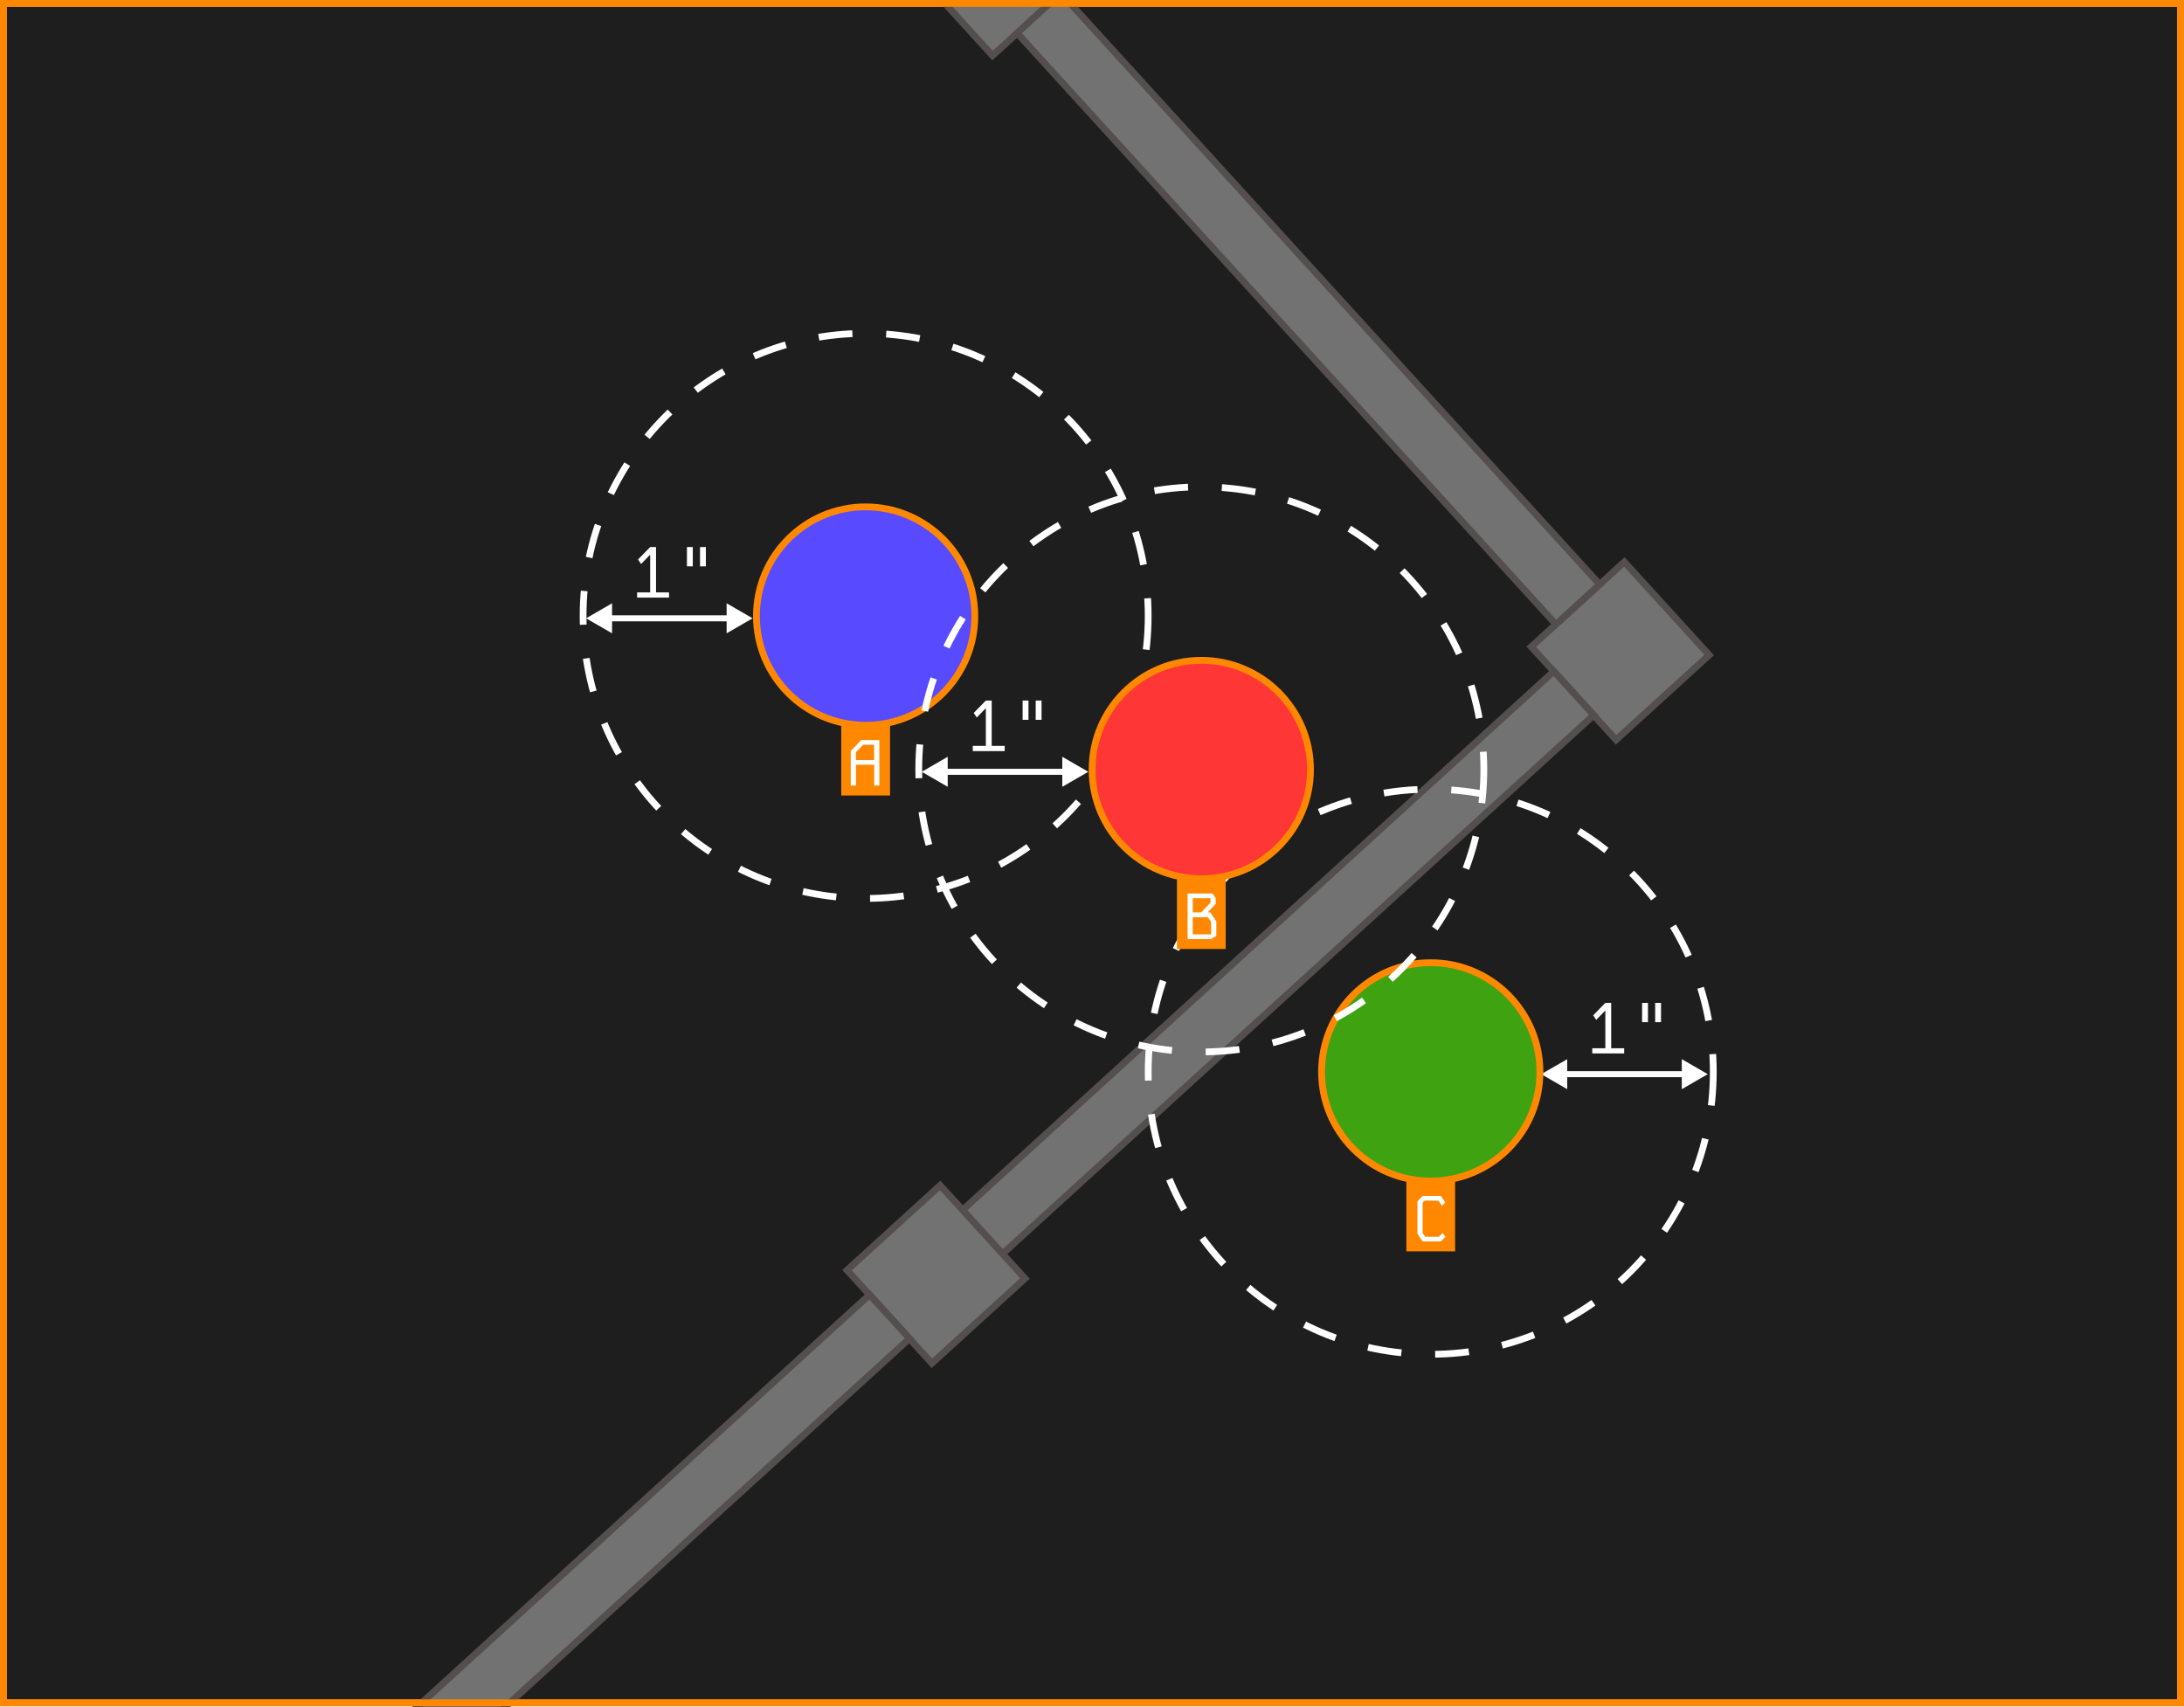
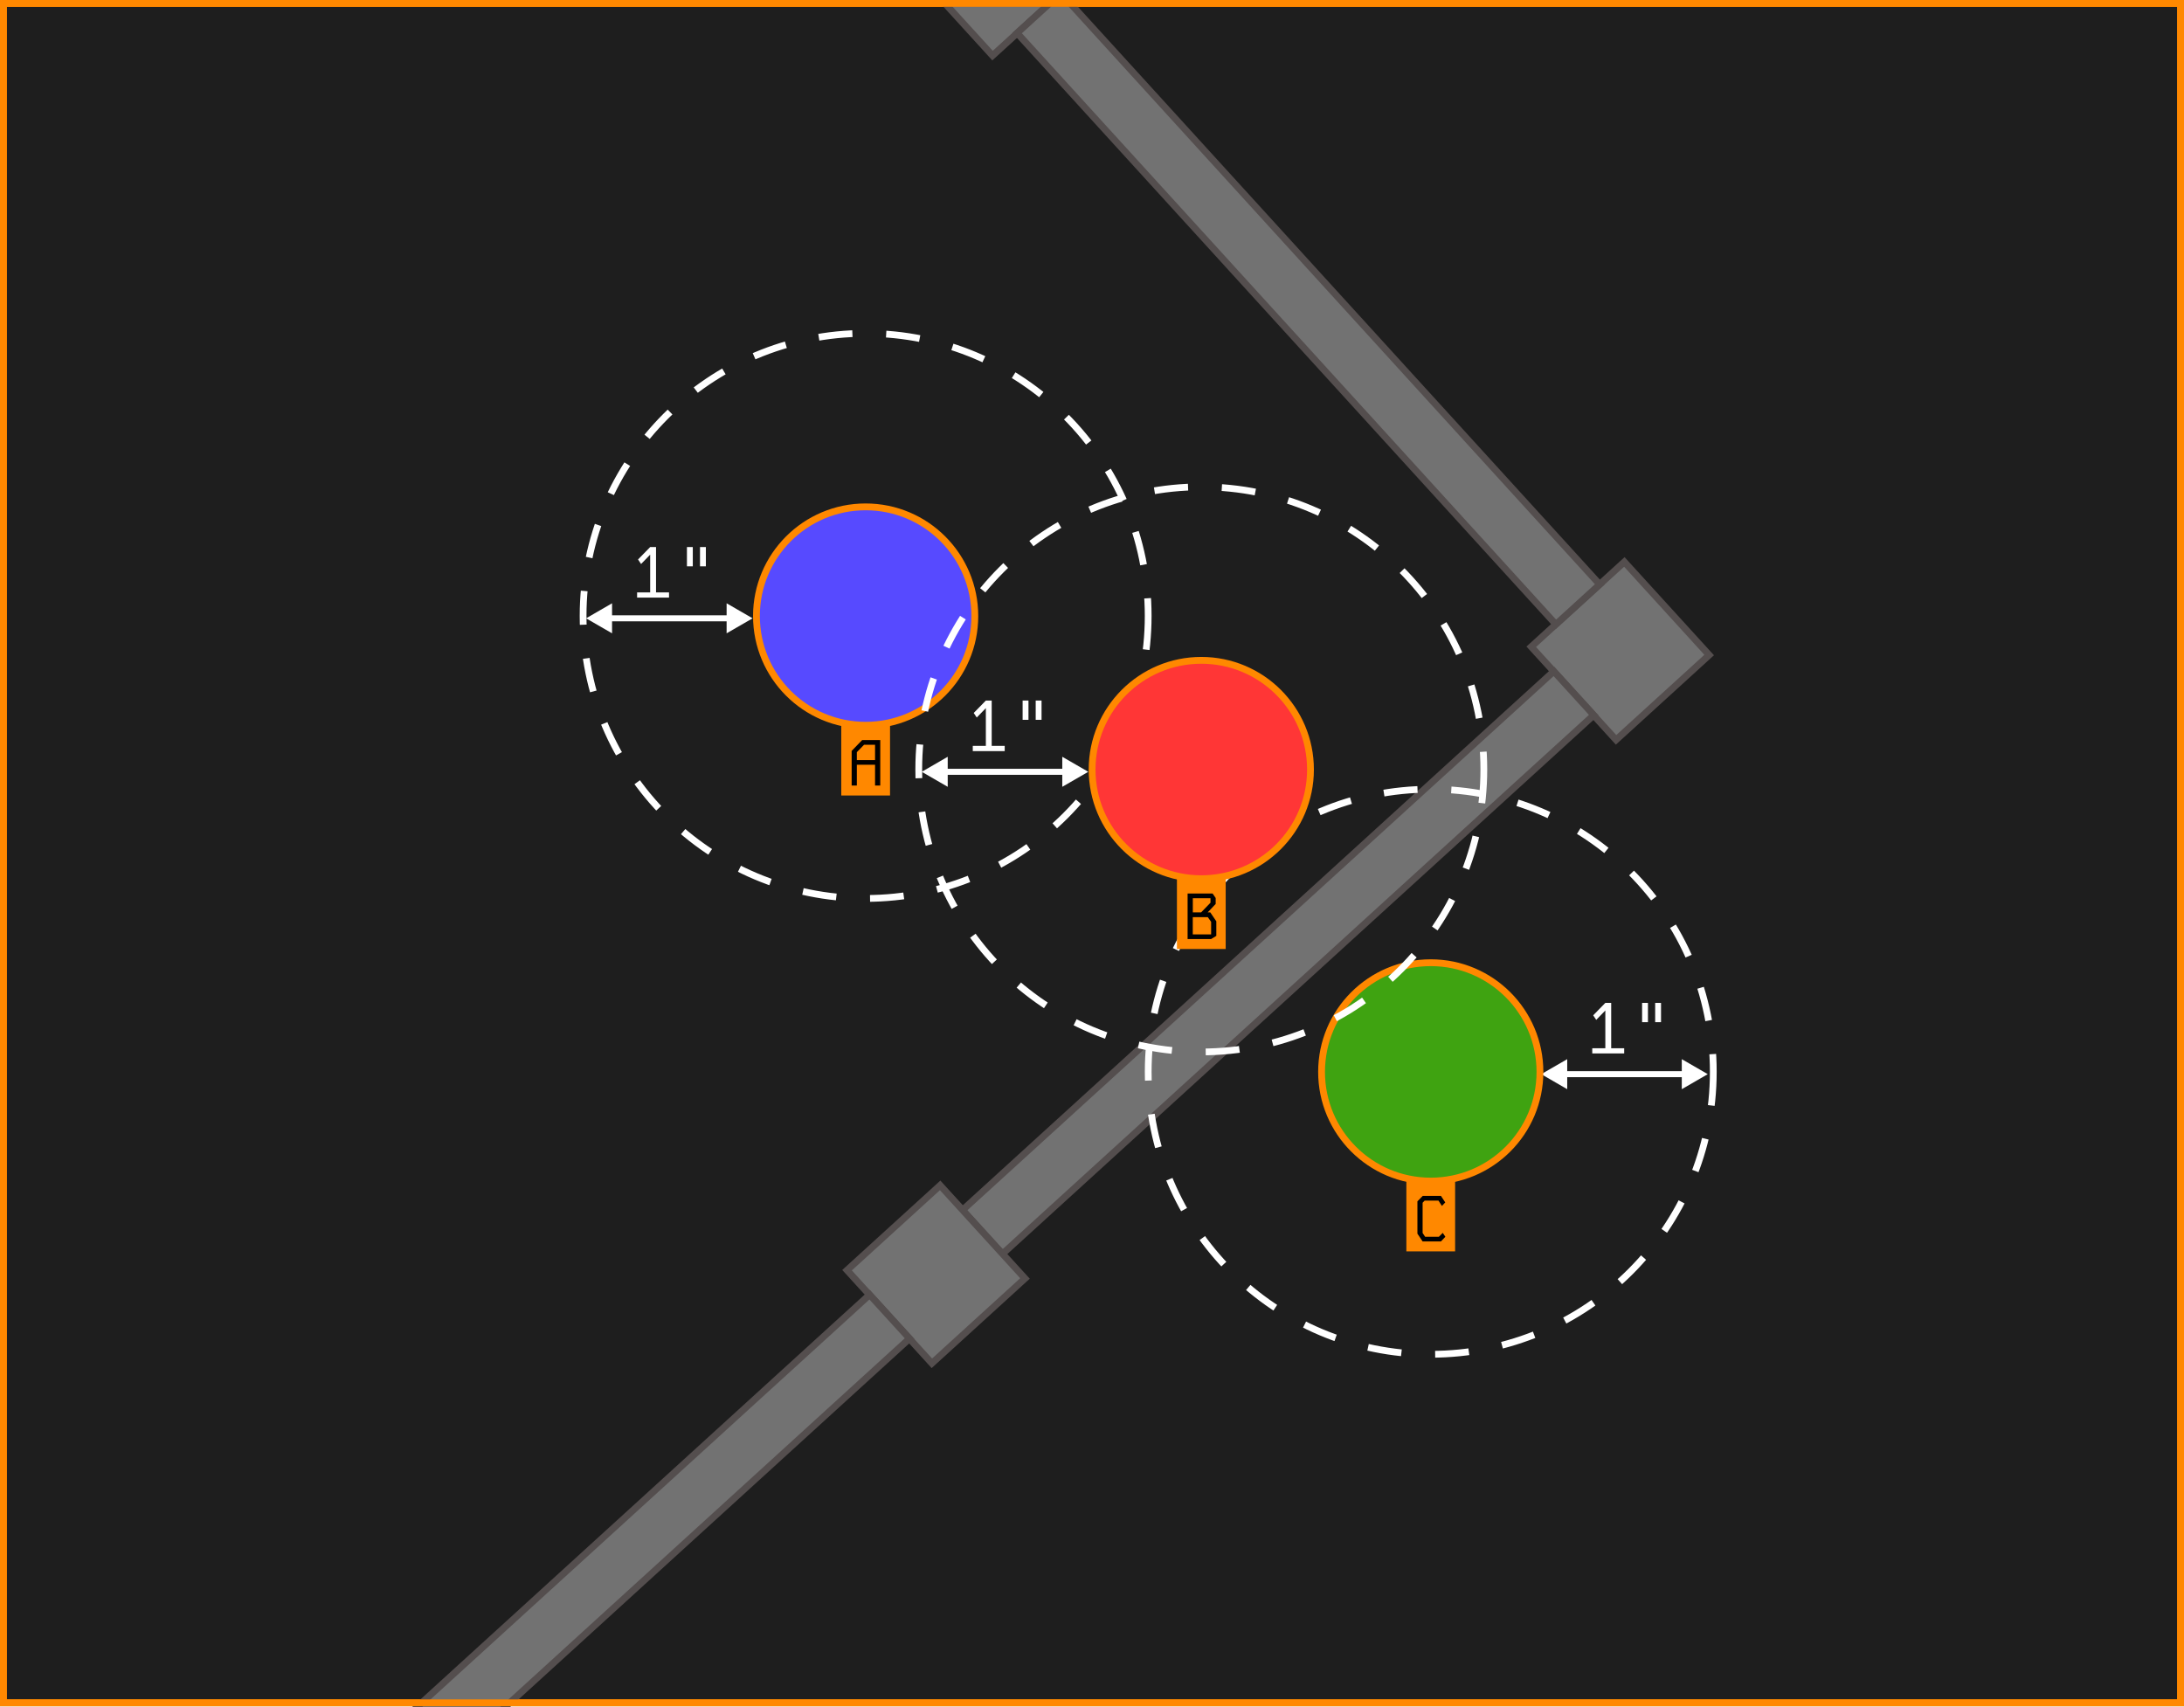
<svg xmlns="http://www.w3.org/2000/svg" version="1.1" viewBox="0 0 907.09 708.66">
  <defs>
    <style>
      .st0 {
        fill: #574aff;
      }

      .st0, .st1, .st2, .st3, .st4, .st5 {
        stroke-miterlimit: 11.34;
      }

      .st0, .st1, .st3, .st4, .st5 {
        stroke-width: 2.83px;
      }

      .st0, .st4, .st5 {
        stroke: #f80;
      }

      .st6, .st3 {
        fill: #fff;
      }

      .st7 {
        fill: #1e1e1e;
      }

      .st8 {
        isolation: isolate;
      }

      .st1 {
        fill: #727272;
        stroke: #544e4e;
      }

      .st2 {
        stroke-dasharray: 14.04;
        stroke-width: 2.81px;
      }

      .st2, .st3, .st9 {
        stroke: #fff;
      }

      .st2, .st9 {
        fill: none;
      }

      .st3 {
        fill-opacity: .36;
      }

      .st10 {
        fill: #f80;
      }

      .st9 {
        stroke-miterlimit: 10;
        stroke-width: 2.5px;
      }

      .st11 {
        display: none;
      }

      .st4 {
        fill: #3fa311;
      }

      .st5 {
        fill: #ff3636;
      }
    </style>
  </defs>
  <g id="Layer_7">
    <g>
      <rect class="st7" x="1.42" y="1.42" width="904.25" height="705.83" />
      <path class="st10" d="M904.25,2.83v702.99H2.83V2.83h901.42M907.09,0H0v708.66h907.09V0h0Z" />
    </g>
  </g>
  <g id="Terrain">
    <g class="st11">
      <rect id="rect1" class="st3" x="536.94" y="118.69" width="297.9" height="90.67" />
      <g class="st8">
        <path class="st6" d="M592.66,147.43h23.41v3.23h-13.36l3.5,2.15v26.01h-3.63v-25.56l-1.7-2.6h-8.21v-3.23Z" />
        <path class="st6" d="M637.45,155.01l3.72,5.34-7.4,7.62h-8.88v5.02l1.75,2.6h9.51l2.51-2.47,1.97,2.47-3.14,3.23h-12.56l-3.63-5.38v-14.71l3.59-3.72h12.56ZM624.9,164.74h7.53l4.53-4.75-1.17-1.75h-9.46l-1.44,1.44v5.07Z" />
        <path class="st6" d="M650.01,155.01l4.26,2.56,2.47-2.56h9.24l2.33,3.41-2.69,1.84-1.35-2.02h-6.14l-1.97,2.11v15.25h6.32v3.23h-14.44v-3.23h4.53v-14.8l-1.75-2.56h-2.78v-3.23h1.97Z" />
        <path class="st6" d="M676.92,155.01l4.26,2.56,2.47-2.56h9.24l2.33,3.41-2.69,1.84-1.35-2.02h-6.14l-1.97,2.11v15.25h6.32v3.23h-14.44v-3.23h4.53v-14.8l-1.75-2.56h-2.78v-3.23h1.97Z" />
        <path class="st6" d="M719.47,154.03l2.82,4.17v20.63h-3.77v-2.29l-3.77,2.29h-9.37l-3.77-5.61v-1.79l7-7.26h9.91v-6.82h-13.14v-3.32h14.08ZM707.14,175.42h11.39v-7.85h-8.43l-4.71,4.84v.36l1.75,2.65Z" />
        <path class="st6" d="M737.09,154.16l3.59,5.38v16.05h8.12v3.23h-19.82v-3.23h8.12v-15.61l-1.7-2.56h-4.62v-3.27h6.32ZM741.13,148.29v-4.48h-4.48v4.48h4.48Z" />
        <path class="st6" d="M759.47,155.01v2.15l3.63-2.15h9.01l3.63,5.29v18.52h-3.63v-18.07l-1.7-2.51h-9.55l-1.39,1.44v19.15h-3.59v-23.81h3.59Z" />
      </g>
    </g>
    <rect class="st1" x="646.78" y="244.21" width="52.31" height="52.31" transform="translate(-6.58 523.74) rotate(-42.34)" />
    <rect class="st1" x="364.71" y="387.52" width="332.27" height="24.62" transform="translate(-130.83 461.81) rotate(-42.34)" />
    <rect class="st1" x="362.6" y="503.14" width="52.31" height="52.31" transform="translate(-255.09 399.88) rotate(-42.34)" />
    <rect class="st1" x="80.53" y="646.45" width="332.27" height="24.62" transform="translate(-379.34 337.94) rotate(-42.34)" />
    <rect class="st1" x="387.81" y="-40.02" width="52.31" height="52.31" transform="translate(703.02 282.79) rotate(-132.34)" />
    <rect class="st1" x="377.29" y="115.92" width="332.27" height="24.62" transform="translate(814.65 616.28) rotate(-132.34)" />
  </g>
  <g id="Operative_A">
    <g>
      <g id="g12-9" class="st11">
        <g>
          <line class="st9" x1="303.61" y1="256.81" x2="179.22" y2="256.81" />
          <polygon class="st6" points="301.79 250.57 312.58 256.81 301.79 263.04 301.79 250.57" />
          <polygon class="st6" points="181.04 250.57 170.25 256.81 181.04 263.04 181.04 250.57" />
        </g>
        <circle id="path2-7-0" class="st2" cx="359.53" cy="255.83" r="189.35" />
        <g class="st8">
          <path class="st6" d="M240.57,227.21l2.31,3.45v3.15l-10.92,11.25v.99h10.92v2.16h-13.32v-3.78l11.76-12.18-1.92-2.88h-6.48l-2.13,2.13-1.2-1.8,2.43-2.49h8.55Z" />
          <path class="st6" d="M250.29,227.21h2.43v8.01h-2.43v-8.01ZM255.72,227.21h2.43v8.01h-2.43v-8.01Z" />
        </g>
      </g>
      <g id="g11-0">
        <g>
          <line class="st9" x1="303.61" y1="256.81" x2="252.39" y2="256.81" />
          <polygon class="st6" points="301.79 250.57 312.58 256.81 301.79 263.04 301.79 250.57" />
          <polygon class="st6" points="254.21 250.57 243.42 256.81 254.21 263.04 254.21 250.57" />
        </g>
        <g class="st8">
          <path class="st6" d="M272.47,227.21v18.84h5.4v2.16h-13.26v-2.16h5.43v-15.69l-3.78,3.9-1.26-1.89,5.04-5.16h2.43Z" />
          <path class="st6" d="M285.31,227.21h2.43v8.01h-2.43v-8.01ZM290.74,227.21h2.43v8.01h-2.43v-8.01Z" />
        </g>
        <circle id="path4-5" class="st2" cx="359.53" cy="255.81" r="117.35" />
      </g>
      <rect class="st10" x="349.41" y="286.4" width="20.25" height="44" />
      <circle id="path1" class="st0" cx="359.53" cy="255.87" r="45.35" />
      <g class="st8">
-         <path class="st6" d="M365.23,307.37v18.9h-2.16v-8.64h-7.56v8.64h-2.16v-14.39l4.37-4.51h7.51ZM355.5,315.69h7.56v-6.37h-4.56l-3,3.08v3.29Z" />
+         <path d="M365.6,307.37v18.9h-2.16v-8.64h-7.56v8.64h-2.16v-14.39l4.37-4.51h7.51ZM355.88,315.69h7.56v-6.37h-4.56l-3,3.08v3.29Z" />
      </g>
    </g>
  </g>
  <g id="Operative_C">
    <g>
      <g id="g12-91" data-name="g12-9" class="st11">
        <g>
          <line class="st9" x1="538.32" y1="446.14" x2="413.92" y2="446.14" />
          <polygon class="st6" points="536.5 439.91 547.29 446.14 536.5 452.38 536.5 439.91" />
          <polygon class="st6" points="415.75 439.91 404.95 446.14 415.75 452.38 415.75 439.91" />
        </g>
        <circle id="path2-7-01" data-name="path2-7-0" class="st2" cx="594.24" cy="445.16" r="189.35" />
        <g class="st8">
          <path class="st6" d="M475.28,416.54l2.31,3.45v3.15l-10.92,11.25v.99h10.92v2.16h-13.32v-3.78l11.76-12.18-1.92-2.88h-6.48l-2.13,2.13-1.2-1.8,2.43-2.49h8.55Z" />
          <path class="st6" d="M485,416.54h2.43v8.01h-2.43v-8.01ZM490.43,416.54h2.43v8.01h-2.43v-8.01Z" />
        </g>
      </g>
      <g id="g11-01" data-name="g11-0">
        <g>
          <line class="st9" x1="700.32" y1="446.14" x2="649.09" y2="446.14" />
          <polygon class="st6" points="698.5 439.91 709.29 446.14 698.5 452.38 698.5 439.91" />
          <polygon class="st6" points="650.92 439.91 640.12 446.14 650.92 452.38 650.92 439.91" />
        </g>
        <g class="st8">
          <path class="st6" d="M669.18,416.54v18.84h5.4v2.16h-13.26v-2.16h5.43v-15.69l-3.78,3.9-1.26-1.89,5.04-5.16h2.43Z" />
          <path class="st6" d="M682.02,416.54h2.43v8.01h-2.43v-8.01ZM687.45,416.54h2.43v8.01h-2.43v-8.01Z" />
        </g>
        <circle id="path4-51" data-name="path4-5" class="st2" cx="594.24" cy="445.14" r="117.35" />
      </g>
      <rect class="st10" x="584.11" y="475.74" width="20.25" height="44" />
      <circle id="path11" data-name="path1" class="st4" cx="594.24" cy="445.2" r="45.35" />
      <g class="st8">
-         <path class="st6" d="M590.89,496.71h7.59l1.78,2.7-1.38,1.46-1.43-2.21h-5.75l-.84.89v12.56l1.05,1.57h5.7l1.62-1.62,1.08,1.62-1.84,1.94h-7.61l-2.16-3.24v-13.42l2.19-2.24Z" />
+         <path d="M590.89,496.71h7.59l1.78,2.7-1.38,1.46-1.43-2.21h-5.75l-.84.89v12.56l1.05,1.57h5.7l1.62-1.62,1.08,1.62-1.84,1.94h-7.61l-2.16-3.24v-13.42l2.19-2.24Z" />
      </g>
    </g>
  </g>
  <g id="Operative_B">
    <g>
      <g id="g12-92" data-name="g12-9" class="st11">
        <g>
          <line class="st9" x1="443.03" y1="320.56" x2="318.63" y2="320.56" />
          <polygon class="st6" points="441.2 314.32 452 320.56 441.2 326.79 441.2 314.32" />
          <polygon class="st6" points="320.45 314.32 309.66 320.56 320.45 326.79 320.45 314.32" />
        </g>
        <circle id="path2-7-02" data-name="path2-7-0" class="st2" cx="498.94" cy="319.57" r="189.35" />
        <g class="st8">
          <path class="st6" d="M379.98,290.96l2.31,3.45v3.15l-10.92,11.25v.99h10.92v2.16h-13.32v-3.78l11.76-12.18-1.92-2.88h-6.48l-2.13,2.13-1.2-1.8,2.43-2.49h8.55Z" />
          <path class="st6" d="M389.7,290.96h2.43v8.01h-2.43v-8.01ZM395.13,290.96h2.43v8.01h-2.43v-8.01Z" />
        </g>
      </g>
      <g id="g11-02" data-name="g11-0">
        <g>
          <line class="st9" x1="443.03" y1="320.56" x2="391.8" y2="320.56" />
          <polygon class="st6" points="441.2 314.32 452 320.56 441.2 326.79 441.2 314.32" />
          <polygon class="st6" points="393.62 314.32 382.83 320.56 393.62 326.79 393.62 314.32" />
        </g>
        <g class="st8">
          <path class="st6" d="M411.89,290.96v18.84h5.4v2.16h-13.26v-2.16h5.43v-15.69l-3.78,3.9-1.26-1.89,5.04-5.16h2.43Z" />
          <path class="st6" d="M424.73,290.96h2.43v8.01h-2.43v-8.01ZM430.16,290.96h2.43v8.01h-2.43v-8.01Z" />
        </g>
        <circle id="path4-52" data-name="path4-5" class="st2" cx="498.94" cy="319.56" r="117.35" />
      </g>
      <rect class="st10" x="488.82" y="350.15" width="20.25" height="44" />
      <circle id="path12" data-name="path1" class="st5" cx="498.94" cy="319.61" r="45.35" />
      <g class="st8">
-         <path class="st6" d="M503.64,371.12l1.27,1.84v2.48l-3.32,3.51h1.08l2.51,3.7v6.05l-2.16,1.32h-9.77v-18.9h10.39ZM495.41,378.95h3.46l3.89-4.02v-1.86h-7.34v5.89ZM495.41,388.08h7.61v-5.21l-1.38-1.94h-6.24v7.15Z" />
+         <path d="M503.64,371.12l1.27,1.84v2.48l-3.32,3.51h1.08l2.51,3.7v6.05l-2.16,1.32h-9.77v-18.9h10.39ZM495.41,378.95h3.46l3.89-4.02v-1.86h-7.34v5.89ZM495.41,388.08h7.61v-5.21l-1.38-1.94h-6.24v7.15Z" />
      </g>
    </g>
  </g>
  <g id="Objective_Marker" class="st11">
    <g>
      <circle id="circle1" class="st6" cx="766.04" cy="301.92" r="56.69" />
      <g class="st8">
        <path class="st10" d="M738.5,286.32h11.36l3.16,4.8v19.88l-3.16,3.32h-11.36l-3.24-4.8v-19.88l3.24-3.32ZM738.46,309.12l1.56,2.32h8.56l1.2-1.32v-18.6l-1.52-2.32h-8.56l-1.24,1.32v18.6Z" />
        <path class="st10" d="M762.54,284.4v10.6l3.2-1.96h8.08l3.28,4.88v13.04l-3.28,3.36h-8l-3.28-1.92v1.92h-3.2v-29.92h3.2ZM762.54,311.4h10.12l1.2-1.28v-11.84l-1.56-2.32h-8.48l-1.28,1.32v14.12Z" />
        <path class="st10" d="M789.7,292.32h8.08v19.68l-6.52,6.72h-5.52v-2.88h4.32l4.48-4.68v-15.96h-4.84v-2.88ZM791.74,287.08v-4h4v4h-4Z" />
      </g>
    </g>
  </g>
  <g id="Layer_7_copy">
    <path class="st10" d="M904.25,2.83v702.99H2.83V2.83h901.42M907.09,0H0v708.66h907.09V0h0Z" />
  </g>
</svg>
